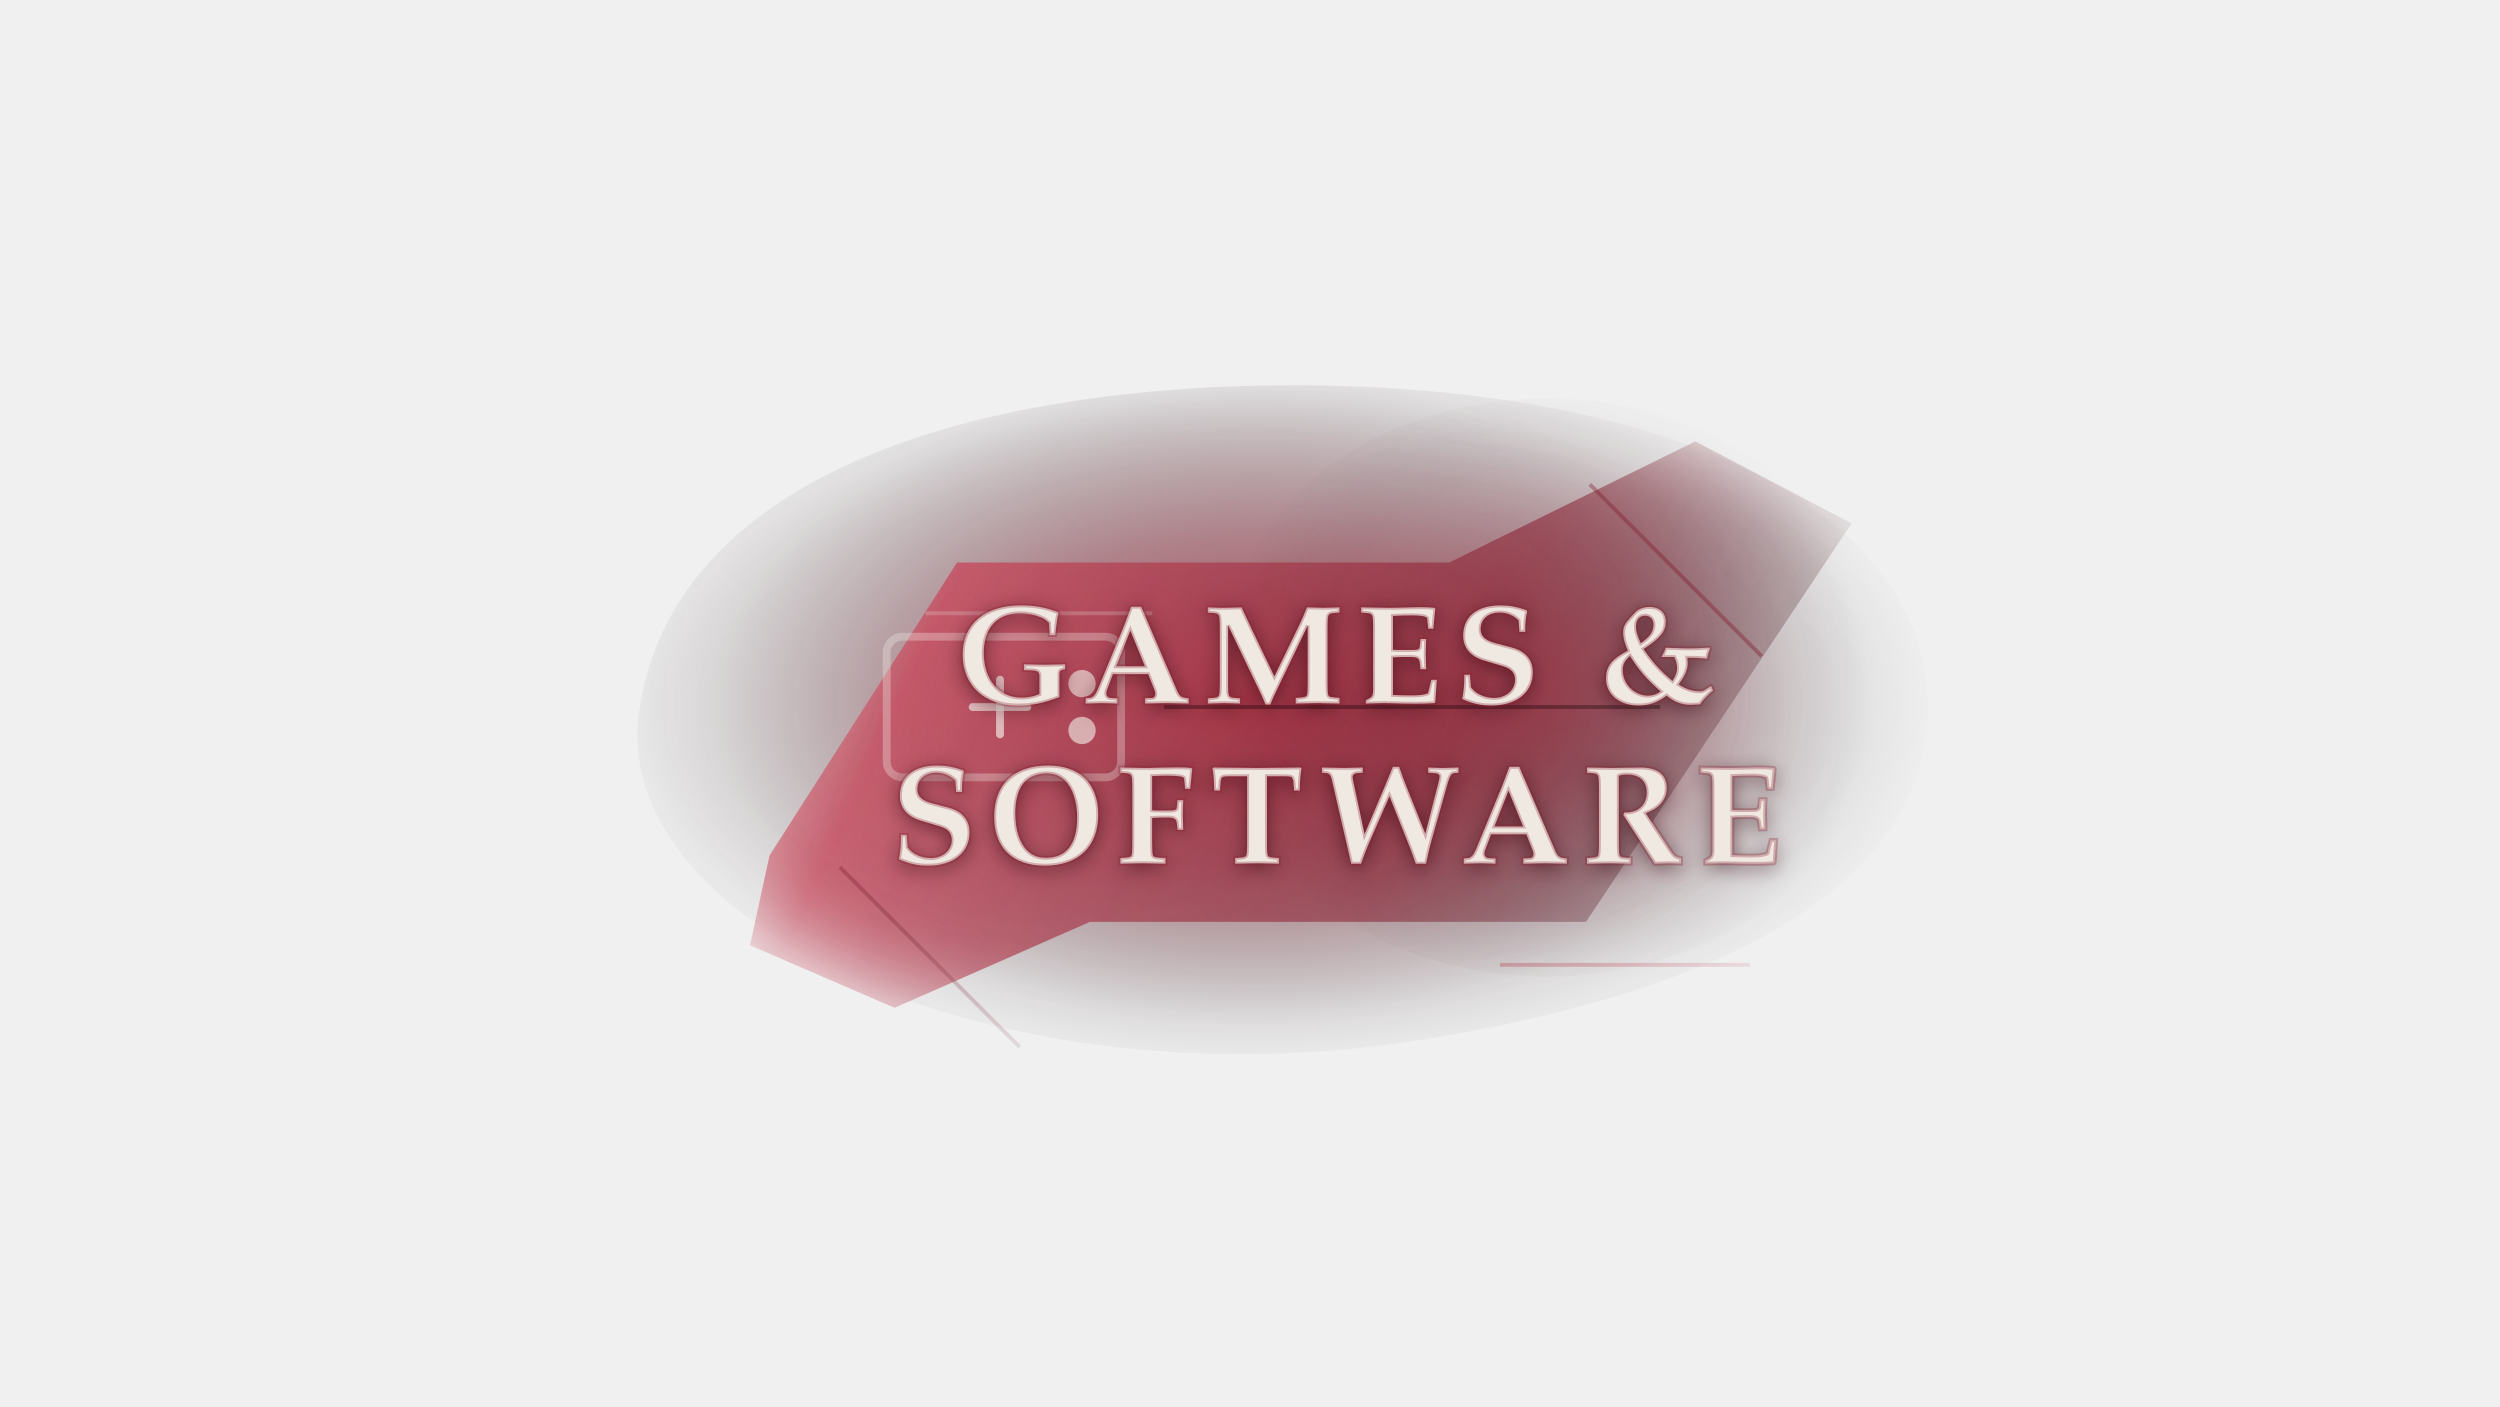
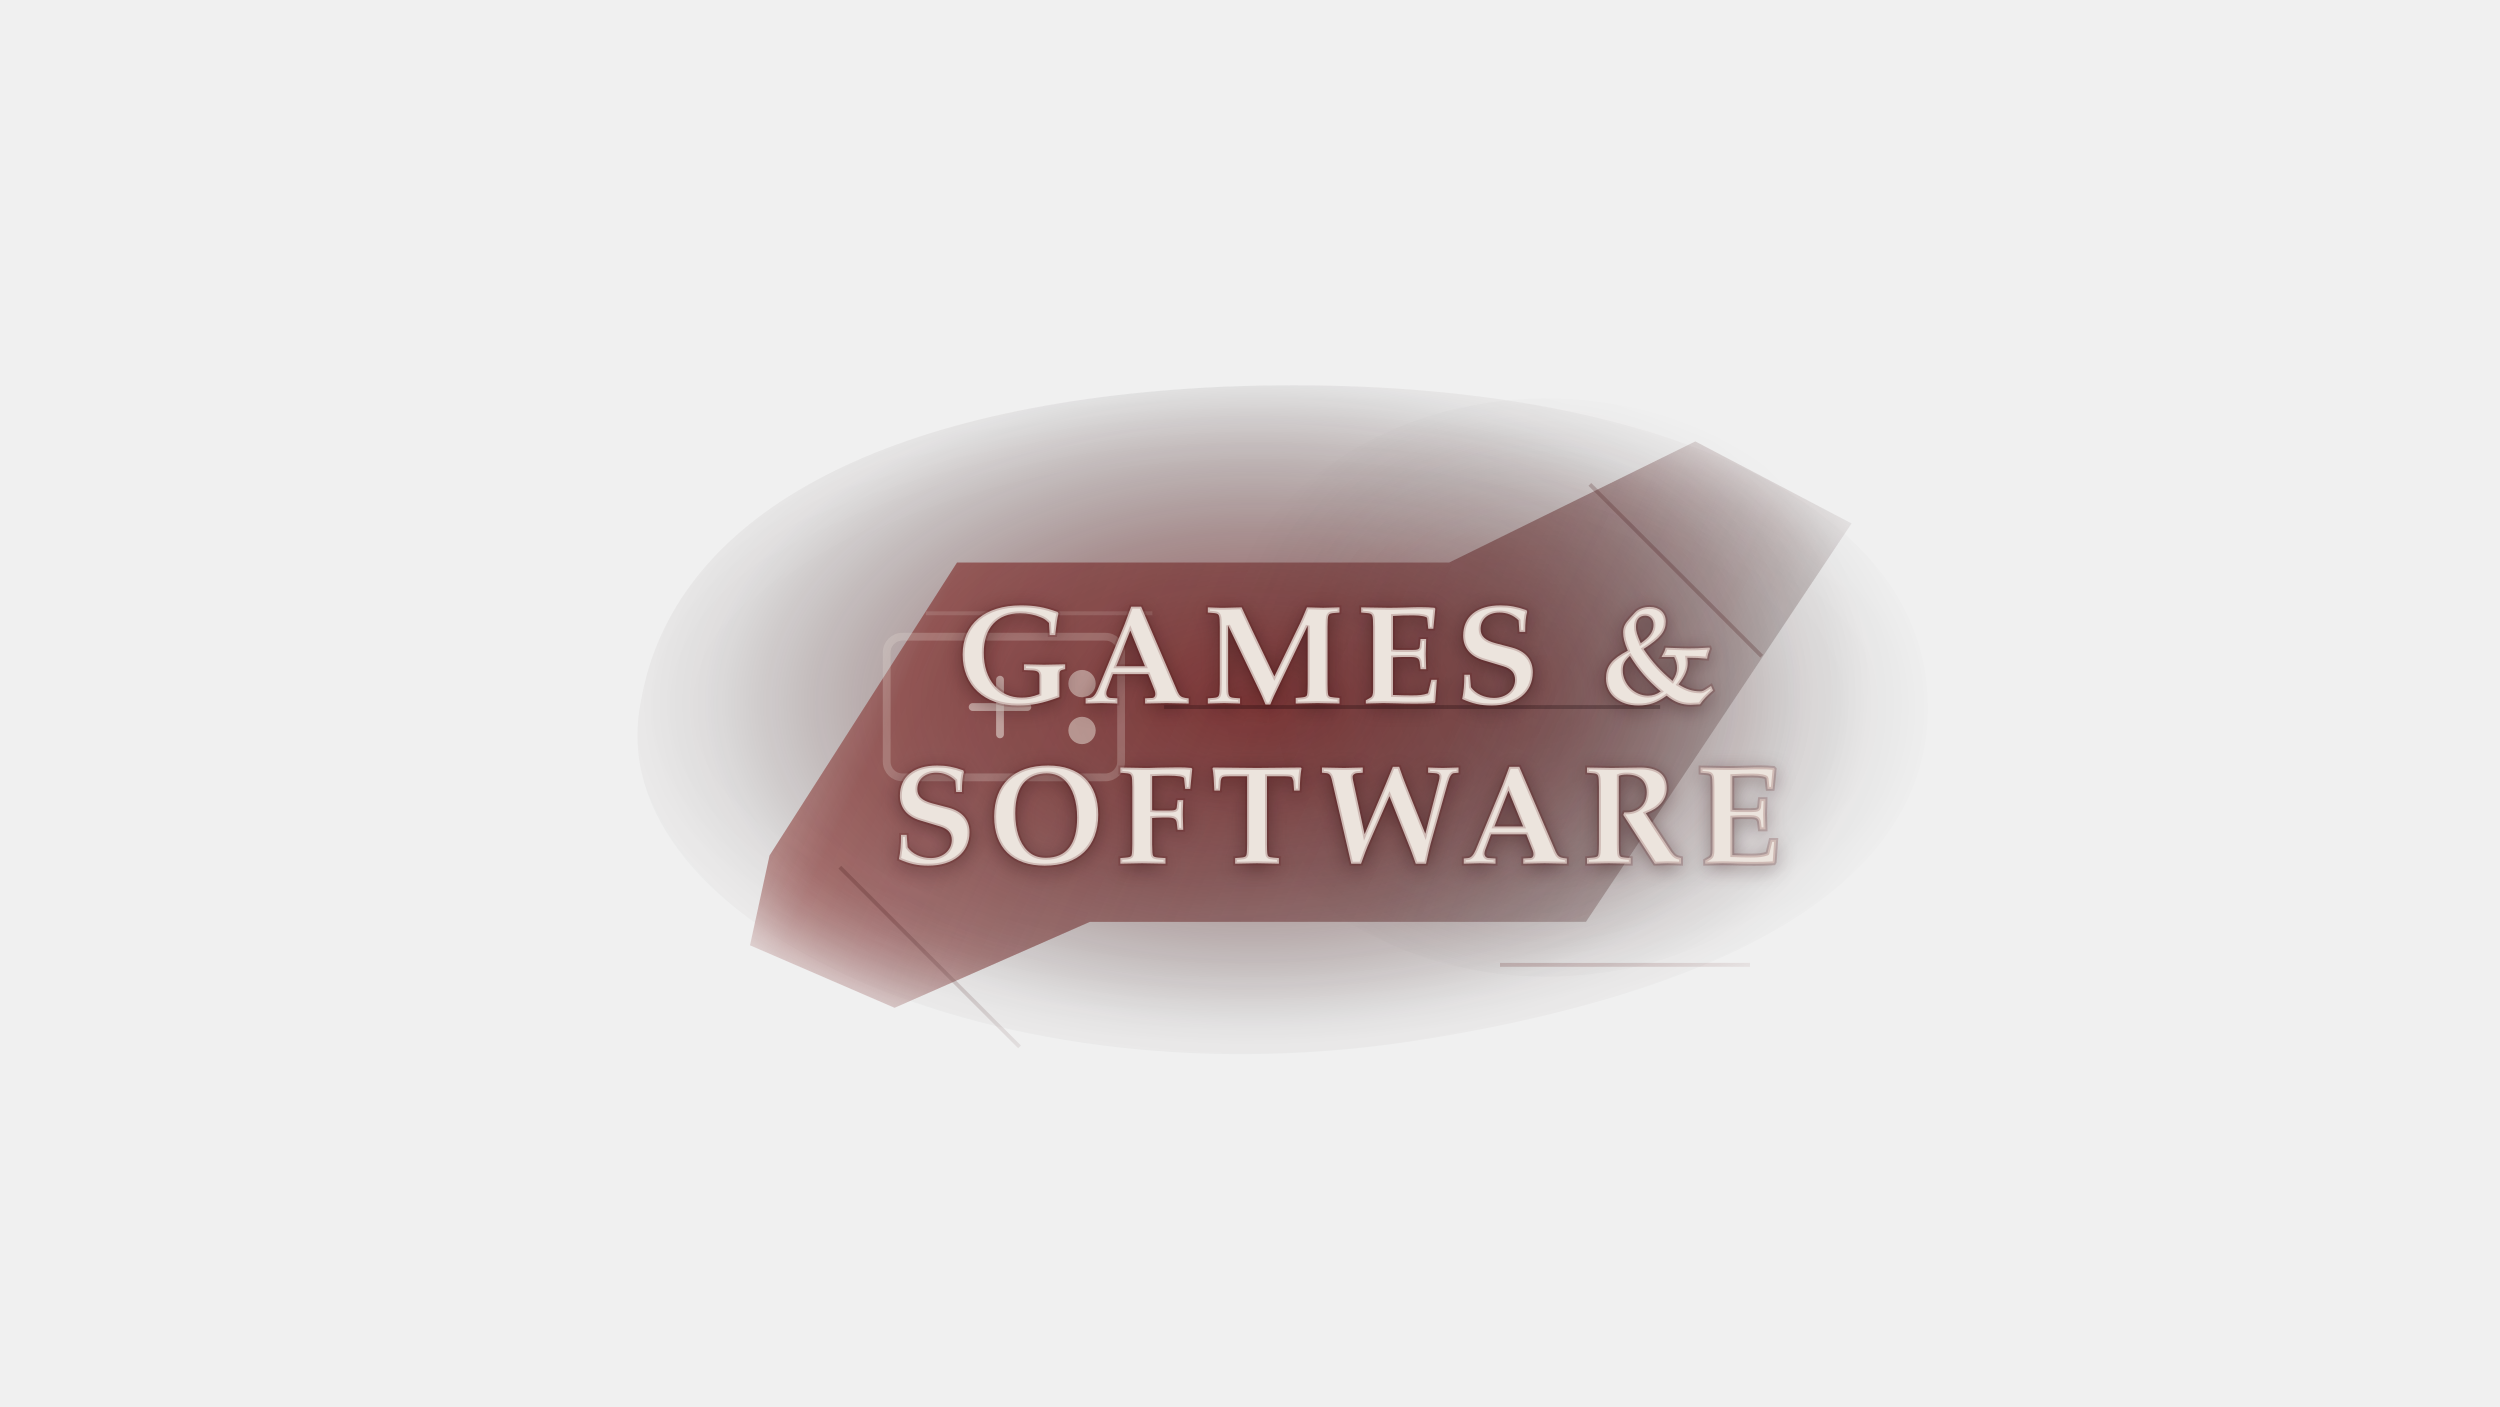
<svg xmlns="http://www.w3.org/2000/svg" width="1280" height="720" viewBox="0 0 1280 720" fill="none">
  <defs>
    <radialGradient id="gamesBody" cx="0" cy="0" r="1" gradientUnits="userSpaceOnUse" gradientTransform="translate(642 360) rotate(90) scale(212 362)">
-       <stop offset="0" stop-color="#991C2F" stop-opacity="0.82" />
-       <stop offset="0.4" stop-color="#6E1222" stop-opacity="0.5" />
-       <stop offset="0.78" stop-color="#1B040A" stop-opacity="0.1" />
+       <stop offset="0" stop-color="#741617" stop-opacity="0.72" />
+       <stop offset="0.4" stop-color="#4B1112" stop-opacity="0.44" />
+       <stop offset="0.78" stop-color="#170506" stop-opacity="0.08" />
      <stop offset="1" stop-color="#000000" stop-opacity="0" />
    </radialGradient>
    <radialGradient id="gamesBloom" cx="0" cy="0" r="1" gradientUnits="userSpaceOnUse" gradientTransform="translate(790 352) rotate(90) scale(162 168)">
-       <stop offset="0" stop-color="#B92E45" stop-opacity="0.44" />
-       <stop offset="0.62" stop-color="#6E1222" stop-opacity="0.12" />
+       <stop offset="0" stop-color="#5E1717" stop-opacity="0.24" />
+       <stop offset="0.62" stop-color="#411011" stop-opacity="0.08" />
      <stop offset="1" stop-color="#000000" stop-opacity="0" />
    </radialGradient>
    <linearGradient id="gamesShard" x1="380" y1="246" x2="924" y2="500" gradientUnits="userSpaceOnUse">
-       <stop offset="0" stop-color="#EDE4DD" stop-opacity="0.8" />
-       <stop offset="0.2" stop-color="#C64B5E" stop-opacity="0.9" />
-       <stop offset="0.64" stop-color="#861B2D" stop-opacity="0.6" />
-       <stop offset="1" stop-color="#180308" stop-opacity="0.08" />
+       <stop offset="0" stop-color="#E4DBD4" stop-opacity="0.76" />
+       <stop offset="0.2" stop-color="#791F1D" stop-opacity="0.68" />
+       <stop offset="0.64" stop-color="#521516" stop-opacity="0.48" />
+       <stop offset="1" stop-color="#170506" stop-opacity="0.08" />
    </linearGradient>
    <filter id="gamesMist" x="170" y="110" width="940" height="500" filterUnits="userSpaceOnUse" color-interpolation-filters="sRGB">
      <feGaussianBlur stdDeviation="22" />
    </filter>
    <mask id="gamesFade">
      <rect width="1280" height="720" fill="black" />
      <g filter="url(#gamesMist)">
        <path d="M328 360C344 264 452 206 626 198C826 190 972 248 986 346C998 436 914 502 730 532C512 568 306 473 328 360Z" fill="white" />
        <ellipse cx="646" cy="362" rx="334" ry="176" fill="white" />
      </g>
    </mask>
    <filter id="gamesType" x="224" y="212" width="862" height="302" filterUnits="userSpaceOnUse" color-interpolation-filters="sRGB">
      <feOffset dy="2" />
      <feGaussianBlur stdDeviation="5" />
-       <feColorMatrix type="matrix" values="0 0 0 0 0.19 0 0 0 0 0.02 0 0 0 0 0.05 0 0 0 0.55 0" />
+       <feColorMatrix type="matrix" values="0 0 0 0 0.15 0 0 0 0 0.02 0 0 0 0 0.03 0 0 0 0.42 0" />
      <feBlend in="SourceGraphic" />
    </filter>
  </defs>
  <g mask="url(#gamesFade)">
    <path d="M328 360C344 264 452 206 626 198C826 190 972 248 986 346C998 436 914 502 730 532C512 568 306 473 328 360Z" fill="url(#gamesBody)" />
    <ellipse cx="792" cy="352" rx="174" ry="148" fill="url(#gamesBloom)" />
-     <path d="M394 438L490 288L742 288L868 226L948 268L812 472L558 472L458 516L384 484L394 438Z" fill="url(#gamesShard)" opacity="0.9" />
-     <path d="M474 314H590" stroke="#EADFD8" stroke-opacity="0.24" stroke-width="2" />
-     <path d="M768 494H896" stroke="#B13346" stroke-opacity="0.34" stroke-width="2" />
-     <path d="M814 248L902 336" stroke="#821A2B" stroke-opacity="0.4" stroke-width="2" />
-     <path d="M430 444L522 536" stroke="#6D1222" stroke-opacity="0.3" stroke-width="2" />
-     <rect x="454" y="326" width="120" height="72" rx="8" stroke="#F1E9E3" stroke-opacity="0.34" stroke-width="4" />
-     <path d="M512 348V376" stroke="#F1E9E3" stroke-opacity="0.7" stroke-width="4" stroke-linecap="round" />
-     <path d="M498 362H526" stroke="#F1E9E3" stroke-opacity="0.7" stroke-width="4" stroke-linecap="round" />
-     <circle cx="554" cy="350" r="7" fill="#F1E9E3" fill-opacity="0.64" />
-     <circle cx="554" cy="374" r="7" fill="#F1E9E3" fill-opacity="0.64" />
-     <path d="M596 362H850" stroke="#100205" stroke-opacity="0.34" stroke-width="2" />
+     <path d="M394 438L490 288L742 288L868 226L948 268L812 472L558 472L458 516L384 484L394 438Z" fill="url(#gamesShard)" opacity="0.86" />
+     <path d="M474 314H590" stroke="#E2D9D2" stroke-opacity="0.16" stroke-width="2" />
+     <path d="M768 494H896" stroke="#5D1718" stroke-opacity="0.22" stroke-width="2" />
+     <path d="M814 248L902 336" stroke="#461314" stroke-opacity="0.24" stroke-width="2" />
+     <path d="M430 444L522 536" stroke="#3E1011" stroke-opacity="0.22" stroke-width="2" />
+     <rect x="454" y="326" width="120" height="72" rx="8" stroke="#EBE2DB" stroke-opacity="0.24" stroke-width="4" />
+     <path d="M512 348V376" stroke="#EBE2DB" stroke-opacity="0.56" stroke-width="4" stroke-linecap="round" />
+     <path d="M498 362H526" stroke="#EBE2DB" stroke-opacity="0.56" stroke-width="4" stroke-linecap="round" />
+     <circle cx="554" cy="350" r="7" fill="#EBE2DB" fill-opacity="0.50" />
+     <circle cx="554" cy="374" r="7" fill="#EBE2DB" fill-opacity="0.50" />
+     <path d="M596 362H850" stroke="#100205" stroke-opacity="0.26" stroke-width="2" />
  </g>
  <g filter="url(#gamesType)">
-     <text x="684" y="360" text-anchor="middle" fill="#F0E9E2" stroke="#8B1E30" stroke-opacity="0.3" stroke-width="2" font-size="72" font-family="Palatino Linotype, Book Antiqua, Palatino, serif" font-weight="700" letter-spacing="6">GAMES &amp;</text>
-     <text x="684" y="442" text-anchor="middle" fill="#F0E9E2" stroke="#8B1E30" stroke-opacity="0.3" stroke-width="2" font-size="72" font-family="Palatino Linotype, Book Antiqua, Palatino, serif" font-weight="700" letter-spacing="6">SOFTWARE</text>
+     <text x="684" y="360" text-anchor="middle" fill="#ECE4DD" stroke="#5D1718" stroke-opacity="0.20" stroke-width="2" font-size="72" font-family="Palatino Linotype, Book Antiqua, Palatino, serif" font-weight="700" letter-spacing="6">GAMES &amp;</text>
+     <text x="684" y="442" text-anchor="middle" fill="#ECE4DD" stroke="#5D1718" stroke-opacity="0.20" stroke-width="2" font-size="72" font-family="Palatino Linotype, Book Antiqua, Palatino, serif" font-weight="700" letter-spacing="6">SOFTWARE</text>
  </g>
</svg>
